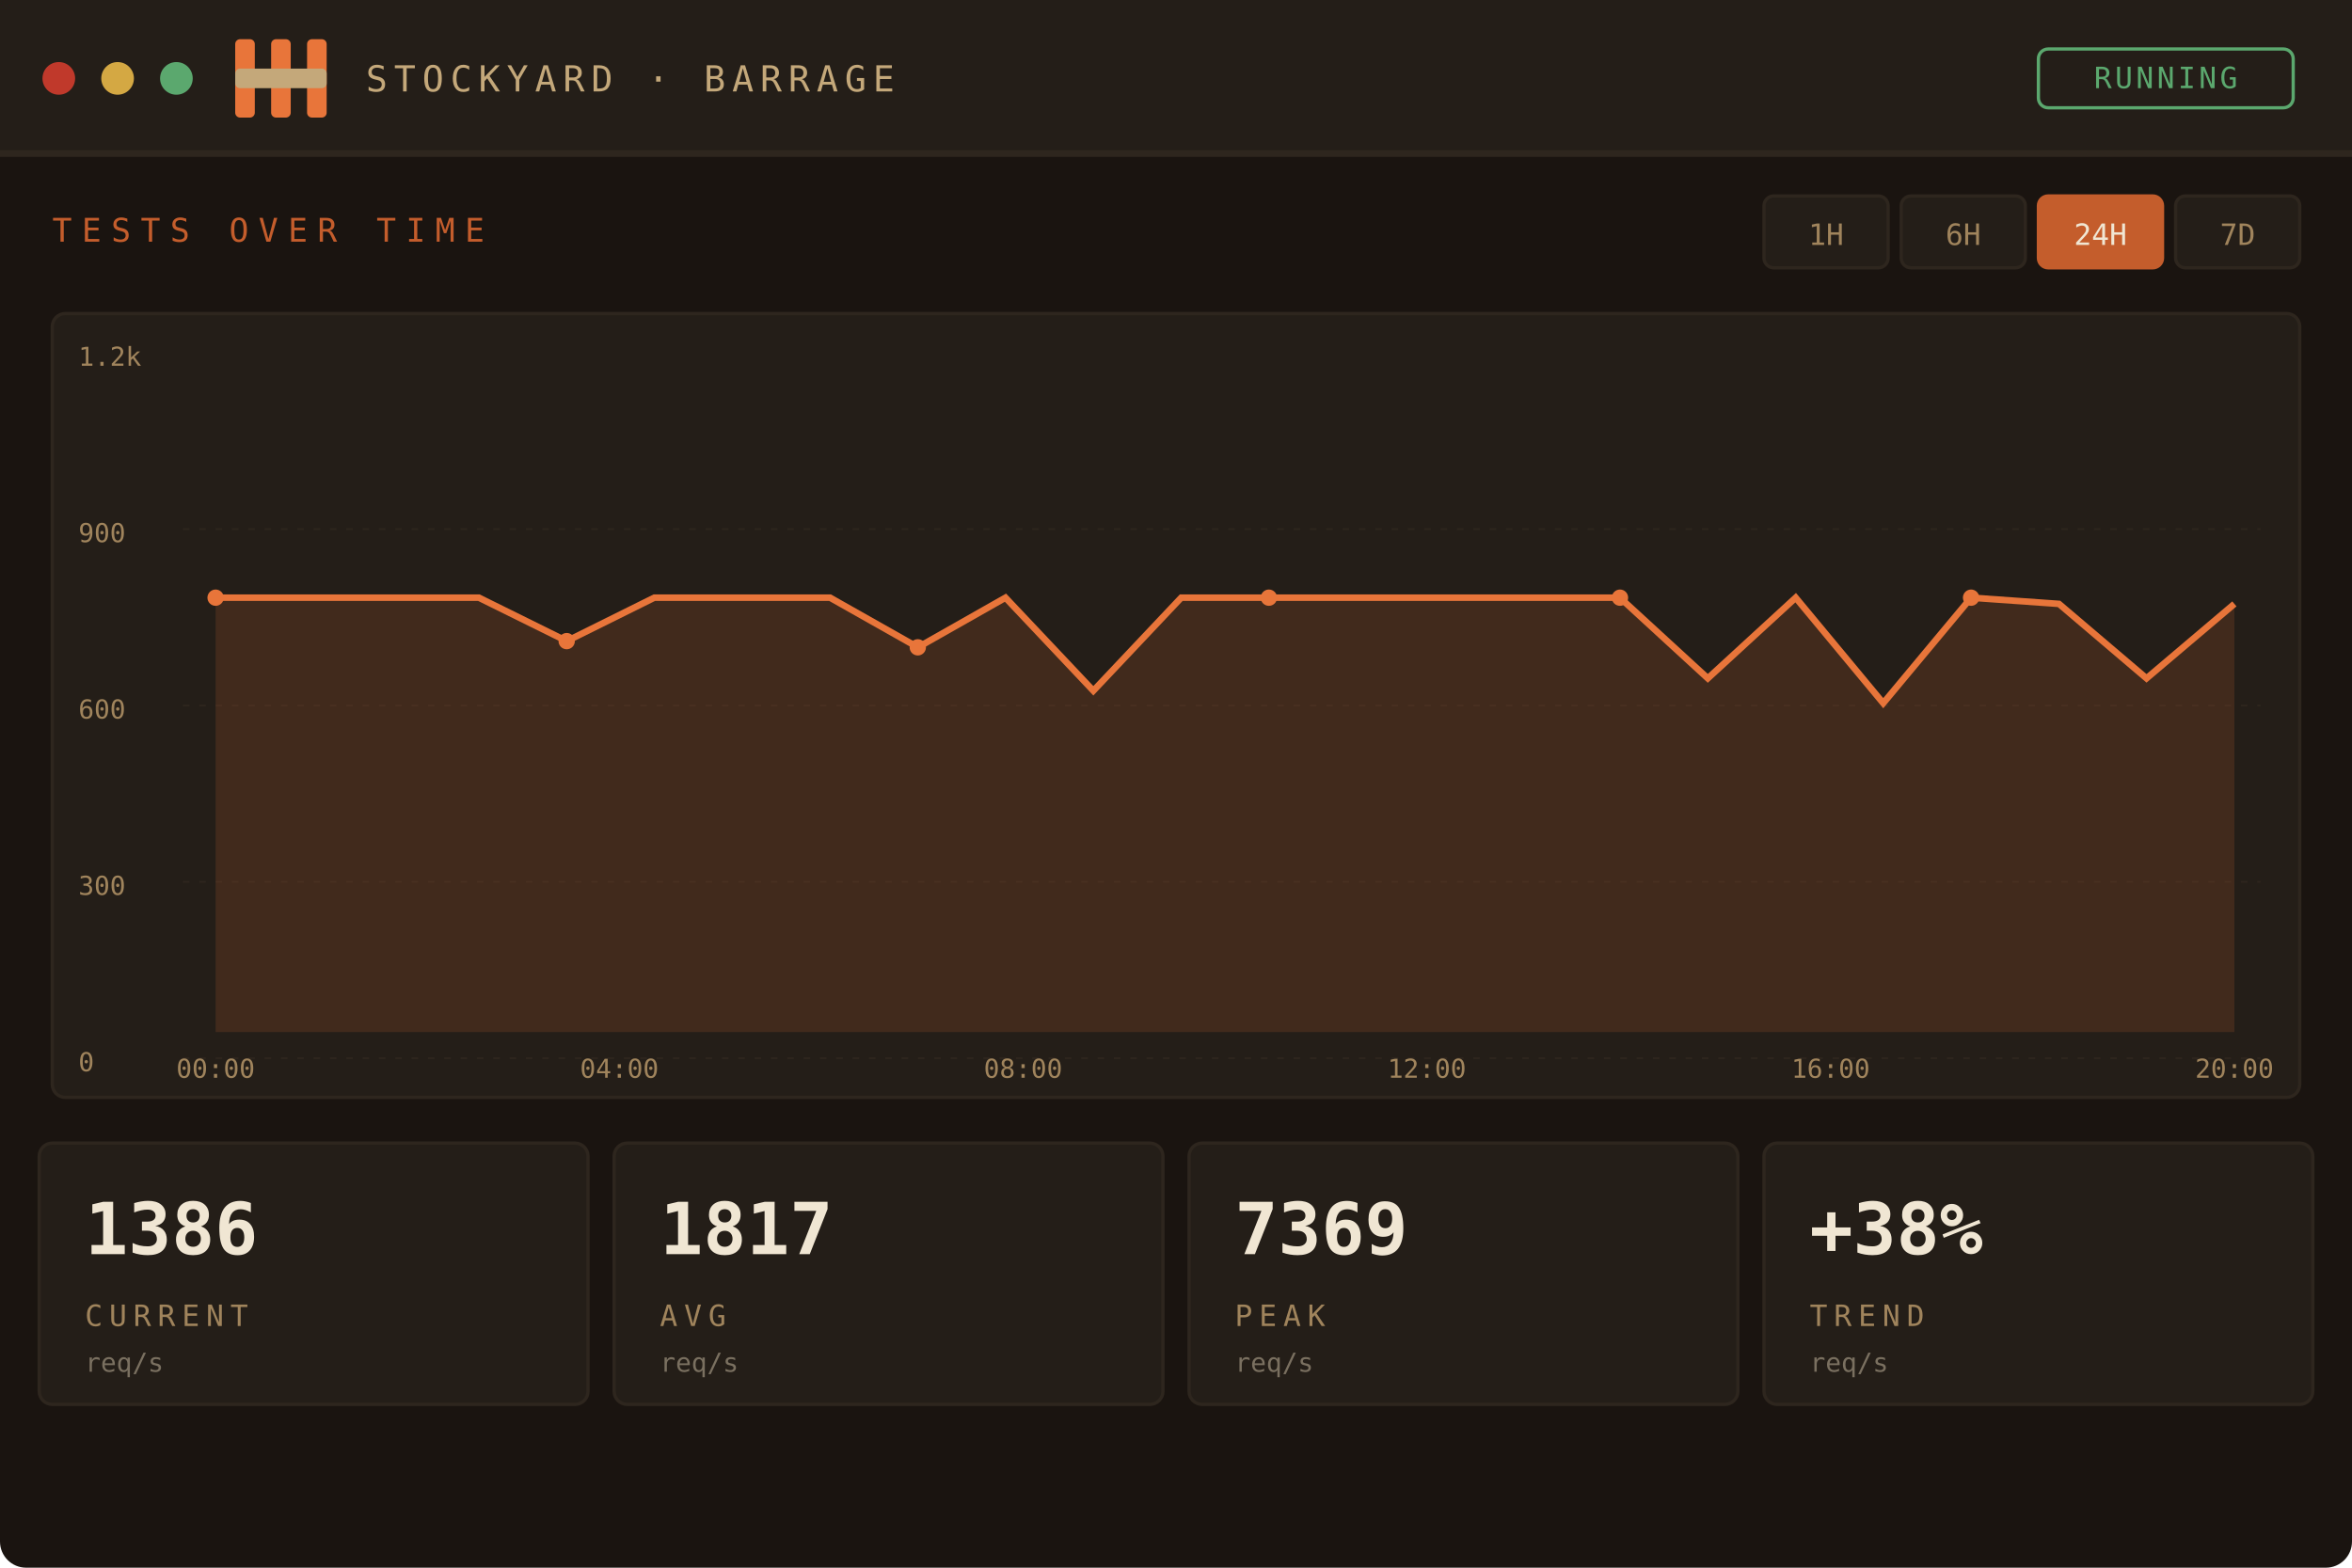
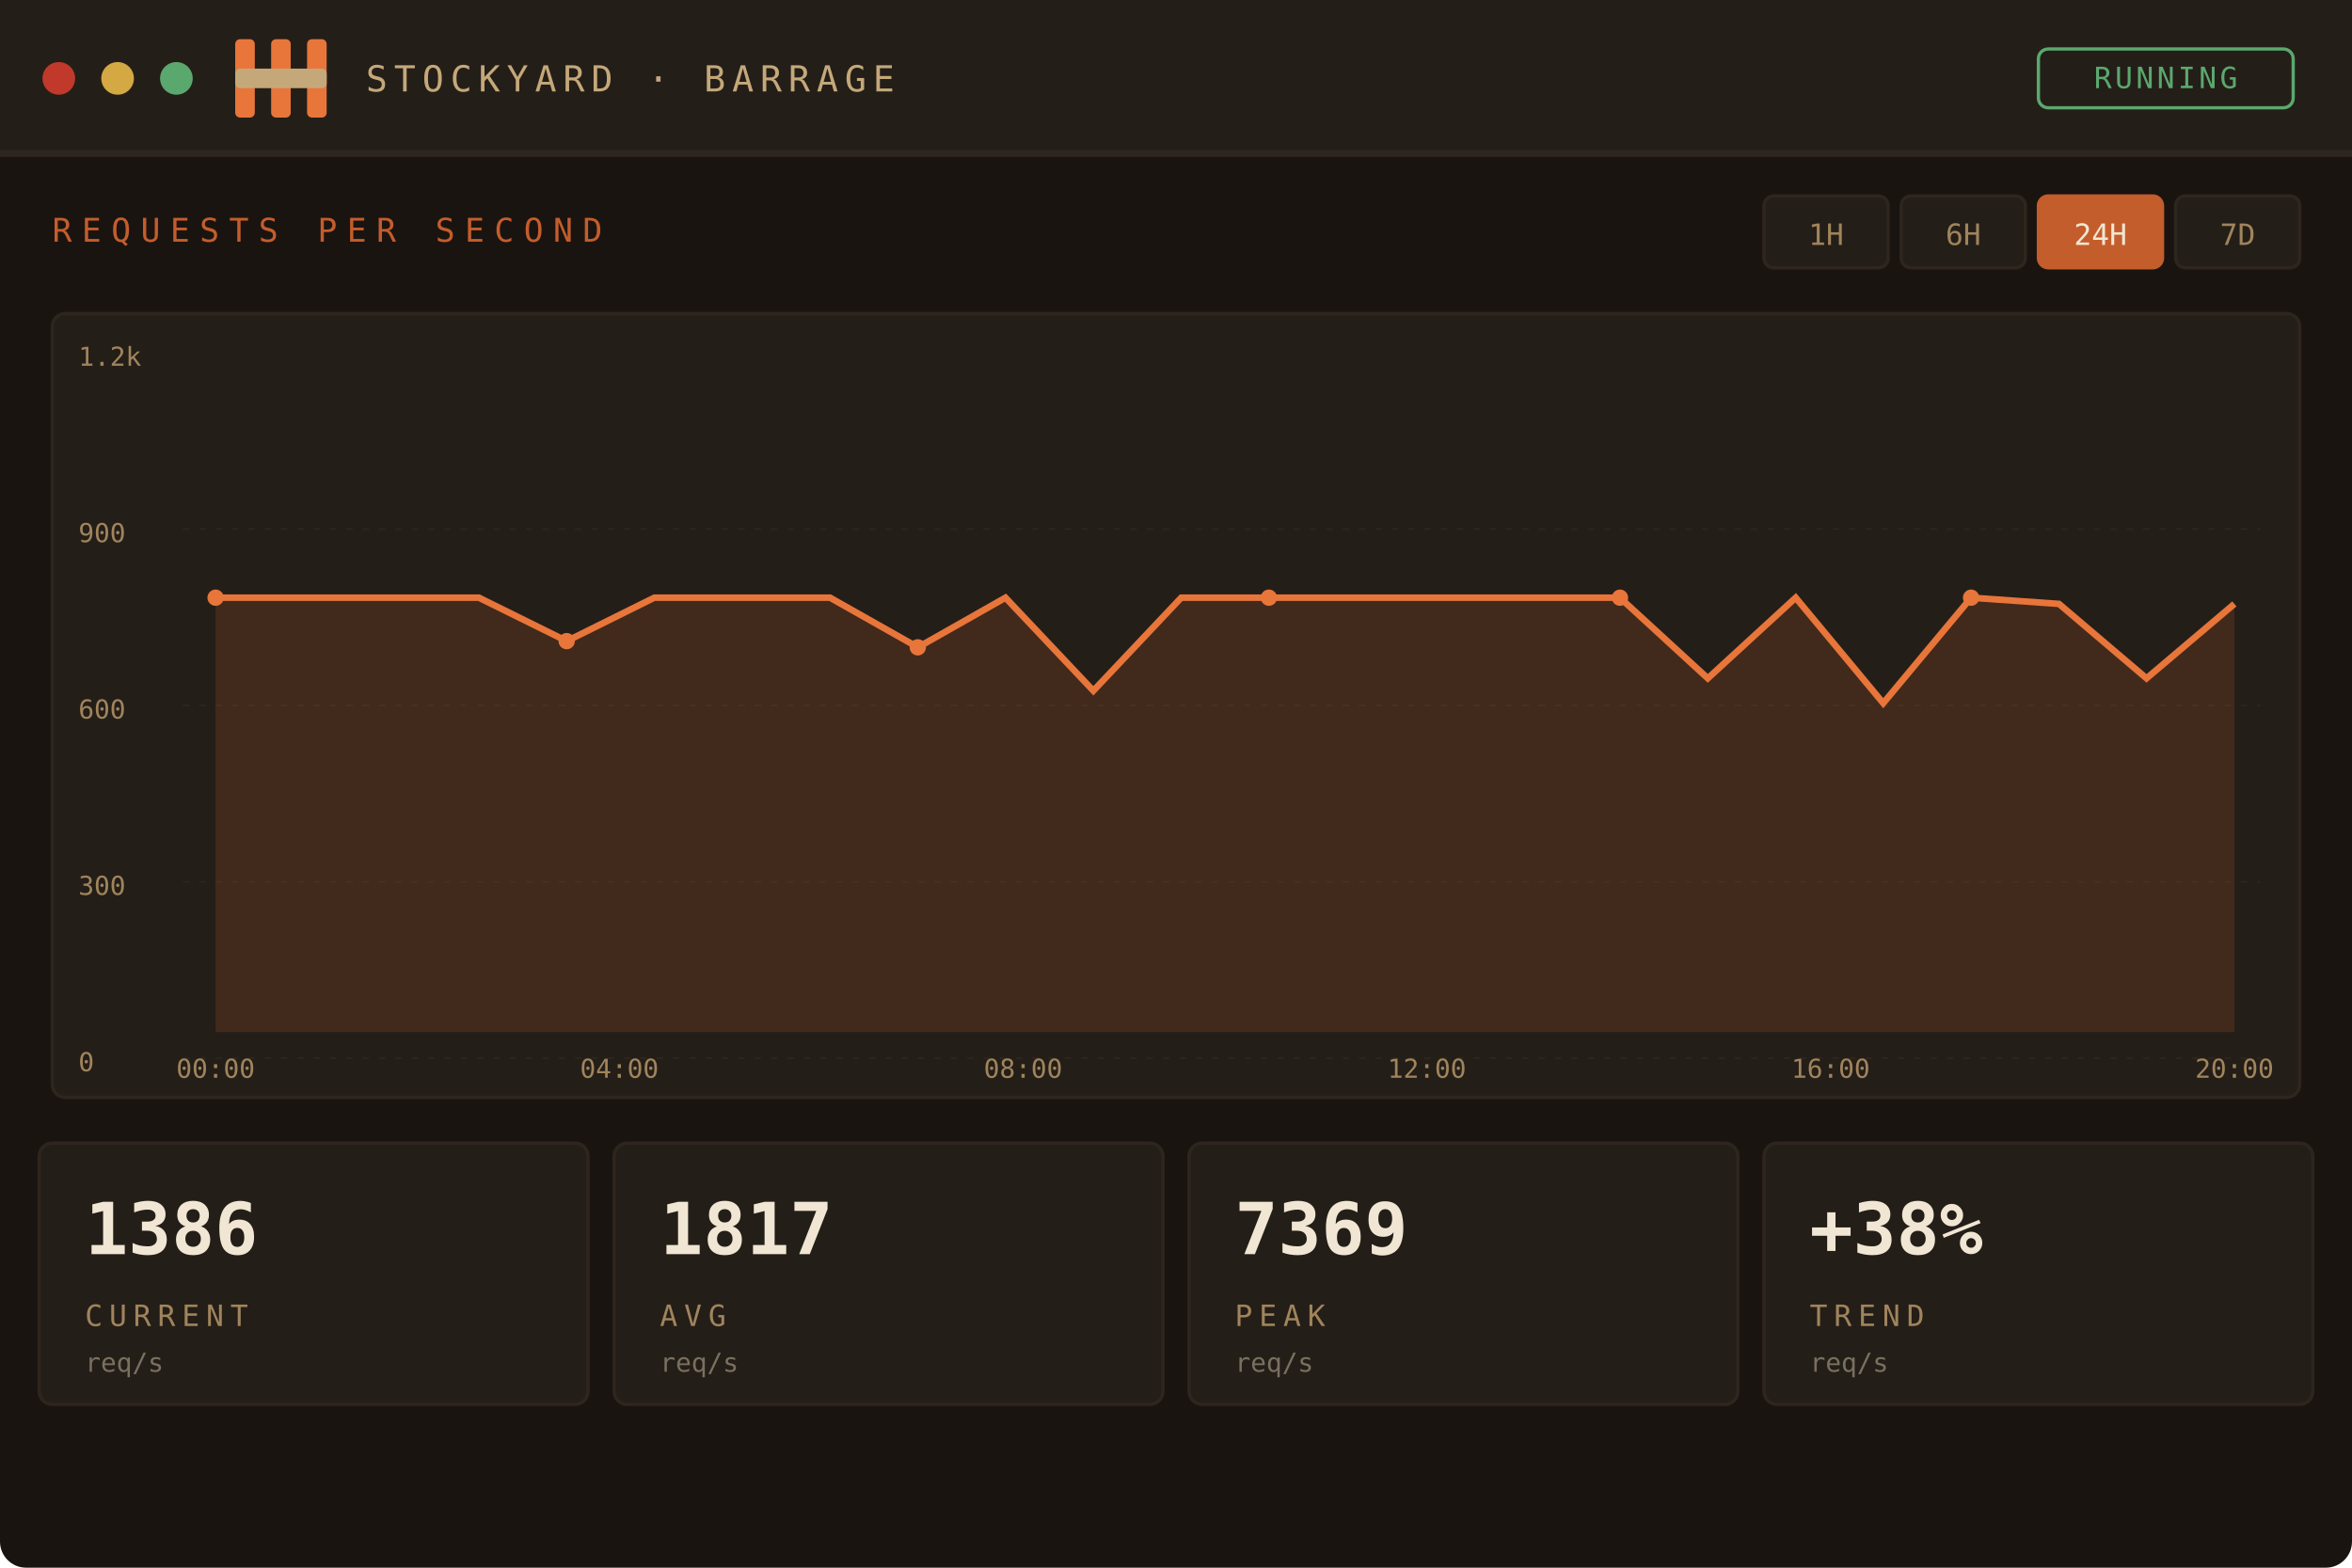
<svg xmlns="http://www.w3.org/2000/svg" width="720" height="480" viewBox="0 0 720 480" role="img" aria-label="Barrage dashboard mockup">
  <rect width="720" height="480" rx="8" fill="#1a1410" />
  <rect width="720" height="48" fill="#241e18" />
  <rect y="46" width="720" height="2" fill="#2e261e" />
  <circle cx="18" cy="24" r="5" fill="#c0392b" />
  <circle cx="36" cy="24" r="5" fill="#d4a843" />
  <circle cx="54" cy="24" r="5" fill="#5ba86e" />
  <rect x="72" y="12" width="6" height="24" rx="1.5" fill="#e8753a" />
  <rect x="83" y="12" width="6" height="24" rx="1.5" fill="#e8753a" />
  <rect x="94" y="12" width="6" height="24" rx="1.5" fill="#e8753a" />
  <rect x="72" y="21" width="28" height="6" rx="1.5" fill="#c4a87a" />
  <text x="112" y="28" fill="#c4a87a" font-size="11" font-family="JetBrains Mono,monospace" letter-spacing="2">STOCKYARD · BARRAGE</text>
  <rect x="624" y="15" width="78" height="18" rx="3" fill="none" stroke="#5ba86e" stroke-width="1" />
  <text x="663" y="27" text-anchor="middle" fill="#5ba86e" font-size="9" font-family="JetBrains Mono,monospace" letter-spacing="1">RUNNING</text>
-   <text x="16" y="74" fill="#c45d2c" font-size="10" font-family="JetBrains Mono,monospace" letter-spacing="3">TESTS OVER TIME</text>
+   <text x="16" y="74" fill="#c45d2c" font-size="10" font-family="JetBrains Mono,monospace" letter-spacing="3">REQUESTS PER SECOND</text>
  <rect x="540" y="60" width="38" height="22" rx="3" fill="#241e18" stroke="#2e261e" />
  <text x="559" y="75" text-anchor="middle" fill="#a0845c" font-size="9" font-family="JetBrains Mono,monospace">1H</text>
  <rect x="582" y="60" width="38" height="22" rx="3" fill="#241e18" stroke="#2e261e" />
  <text x="601" y="75" text-anchor="middle" fill="#a0845c" font-size="9" font-family="JetBrains Mono,monospace">6H</text>
  <rect x="624" y="60" width="38" height="22" rx="3" fill="#c45d2c" stroke="#c45d2c" />
  <text x="643" y="75" text-anchor="middle" fill="#f0e6d3" font-size="9" font-family="JetBrains Mono,monospace">24H</text>
  <rect x="666" y="60" width="38" height="22" rx="3" fill="#241e18" stroke="#2e261e" />
  <text x="685" y="75" text-anchor="middle" fill="#a0845c" font-size="9" font-family="JetBrains Mono,monospace">7D</text>
  <rect x="16" y="96" width="688" height="240" rx="4" fill="#241e18" stroke="#2e261e" />
  <text x="24" y="112.0" fill="#a0845c" font-size="8" font-family="JetBrains Mono,monospace">1.2k</text>
  <text x="24" y="166.0" fill="#a0845c" font-size="8" font-family="JetBrains Mono,monospace">900</text>
  <line x1="56" y1="162.0" x2="692" y2="162.0" stroke="#2e261e" stroke-width="0.5" stroke-dasharray="2,3" />
  <text x="24" y="220.0" fill="#a0845c" font-size="8" font-family="JetBrains Mono,monospace">600</text>
  <line x1="56" y1="216.0" x2="692" y2="216.0" stroke="#2e261e" stroke-width="0.5" stroke-dasharray="2,3" />
  <text x="24" y="274.0" fill="#a0845c" font-size="8" font-family="JetBrains Mono,monospace">300</text>
  <line x1="56" y1="270.0" x2="692" y2="270.0" stroke="#2e261e" stroke-width="0.5" stroke-dasharray="2,3" />
  <text x="24" y="328.0" fill="#a0845c" font-size="8" font-family="JetBrains Mono,monospace">0</text>
  <line x1="56" y1="324.0" x2="692" y2="324.0" stroke="#2e261e" stroke-width="0.5" stroke-dasharray="2,3" />
  <text x="66.0" y="330" text-anchor="middle" fill="#a0845c" font-size="8" font-family="JetBrains Mono,monospace">00:00</text>
  <text x="189.6" y="330" text-anchor="middle" fill="#a0845c" font-size="8" font-family="JetBrains Mono,monospace">04:00</text>
  <text x="313.2" y="330" text-anchor="middle" fill="#a0845c" font-size="8" font-family="JetBrains Mono,monospace">08:00</text>
  <text x="436.8" y="330" text-anchor="middle" fill="#a0845c" font-size="8" font-family="JetBrains Mono,monospace">12:00</text>
  <text x="560.4" y="330" text-anchor="middle" fill="#a0845c" font-size="8" font-family="JetBrains Mono,monospace">16:00</text>
  <text x="684.0" y="330" text-anchor="middle" fill="#a0845c" font-size="8" font-family="JetBrains Mono,monospace">20:00</text>
  <polygon points="66.0,316 66.0,183.0,92.9,183.0,119.7,183.0,146.6,183.0,173.5,196.3,200.3,183.0,227.2,183.0,254.1,183.0,281.0,198.2,307.8,183.0,334.7,211.5,361.6,183.0,388.4,183.0,415.3,183.0,442.2,183.0,469.0,183.0,495.9,183.0,522.8,207.7,549.7,183.0,576.5,215.3,603.4,183.0,630.3,184.9,657.1,207.7,684.0,184.9 684.0,316" fill="#c45d2c" opacity="0.18" />
  <polyline points="66.0,183.0 92.9,183.0 119.7,183.0 146.6,183.0 173.5,196.3 200.3,183.0 227.2,183.0 254.1,183.0 281.0,198.2 307.8,183.0 334.7,211.5 361.6,183.0 388.4,183.0 415.3,183.0 442.2,183.0 469.0,183.0 495.9,183.0 522.8,207.7 549.7,183.0 576.5,215.3 603.4,183.0 630.3,184.9 657.1,207.7 684.0,184.9" fill="none" stroke="#e8753a" stroke-width="2" />
  <circle cx="66.0" cy="183.0" r="2.5" fill="#e8753a" />
  <circle cx="173.478" cy="196.3" r="2.5" fill="#e8753a" />
  <circle cx="280.957" cy="198.2" r="2.5" fill="#e8753a" />
  <circle cx="388.435" cy="183.0" r="2.5" fill="#e8753a" />
  <circle cx="495.913" cy="183.0" r="2.5" fill="#e8753a" />
  <circle cx="603.391" cy="183.0" r="2.5" fill="#e8753a" />
  <rect x="12" y="350" width="168" height="80" rx="4" fill="#241e18" stroke="#2e261e" />
  <text x="26" y="384" fill="#f0e6d3" font-size="22" font-weight="bold" font-family="JetBrains Mono,monospace">1386</text>
  <text x="26" y="406" fill="#a0845c" font-size="9" font-family="JetBrains Mono,monospace" letter-spacing="2">CURRENT</text>
  <text x="26" y="420" fill="#7a7060" font-size="8" font-family="JetBrains Mono,monospace">req/s</text>
  <rect x="188" y="350" width="168" height="80" rx="4" fill="#241e18" stroke="#2e261e" />
  <text x="202" y="384" fill="#f0e6d3" font-size="22" font-weight="bold" font-family="JetBrains Mono,monospace">1817</text>
  <text x="202" y="406" fill="#a0845c" font-size="9" font-family="JetBrains Mono,monospace" letter-spacing="2">AVG</text>
  <text x="202" y="420" fill="#7a7060" font-size="8" font-family="JetBrains Mono,monospace">req/s</text>
  <rect x="364" y="350" width="168" height="80" rx="4" fill="#241e18" stroke="#2e261e" />
  <text x="378" y="384" fill="#f0e6d3" font-size="22" font-weight="bold" font-family="JetBrains Mono,monospace">7369</text>
  <text x="378" y="406" fill="#a0845c" font-size="9" font-family="JetBrains Mono,monospace" letter-spacing="2">PEAK</text>
  <text x="378" y="420" fill="#7a7060" font-size="8" font-family="JetBrains Mono,monospace">req/s</text>
  <rect x="540" y="350" width="168" height="80" rx="4" fill="#241e18" stroke="#2e261e" />
  <text x="554" y="384" fill="#f0e6d3" font-size="22" font-weight="bold" font-family="JetBrains Mono,monospace">+38%</text>
  <text x="554" y="406" fill="#a0845c" font-size="9" font-family="JetBrains Mono,monospace" letter-spacing="2">TREND</text>
  <text x="554" y="420" fill="#7a7060" font-size="8" font-family="JetBrains Mono,monospace">req/s</text>
</svg>
